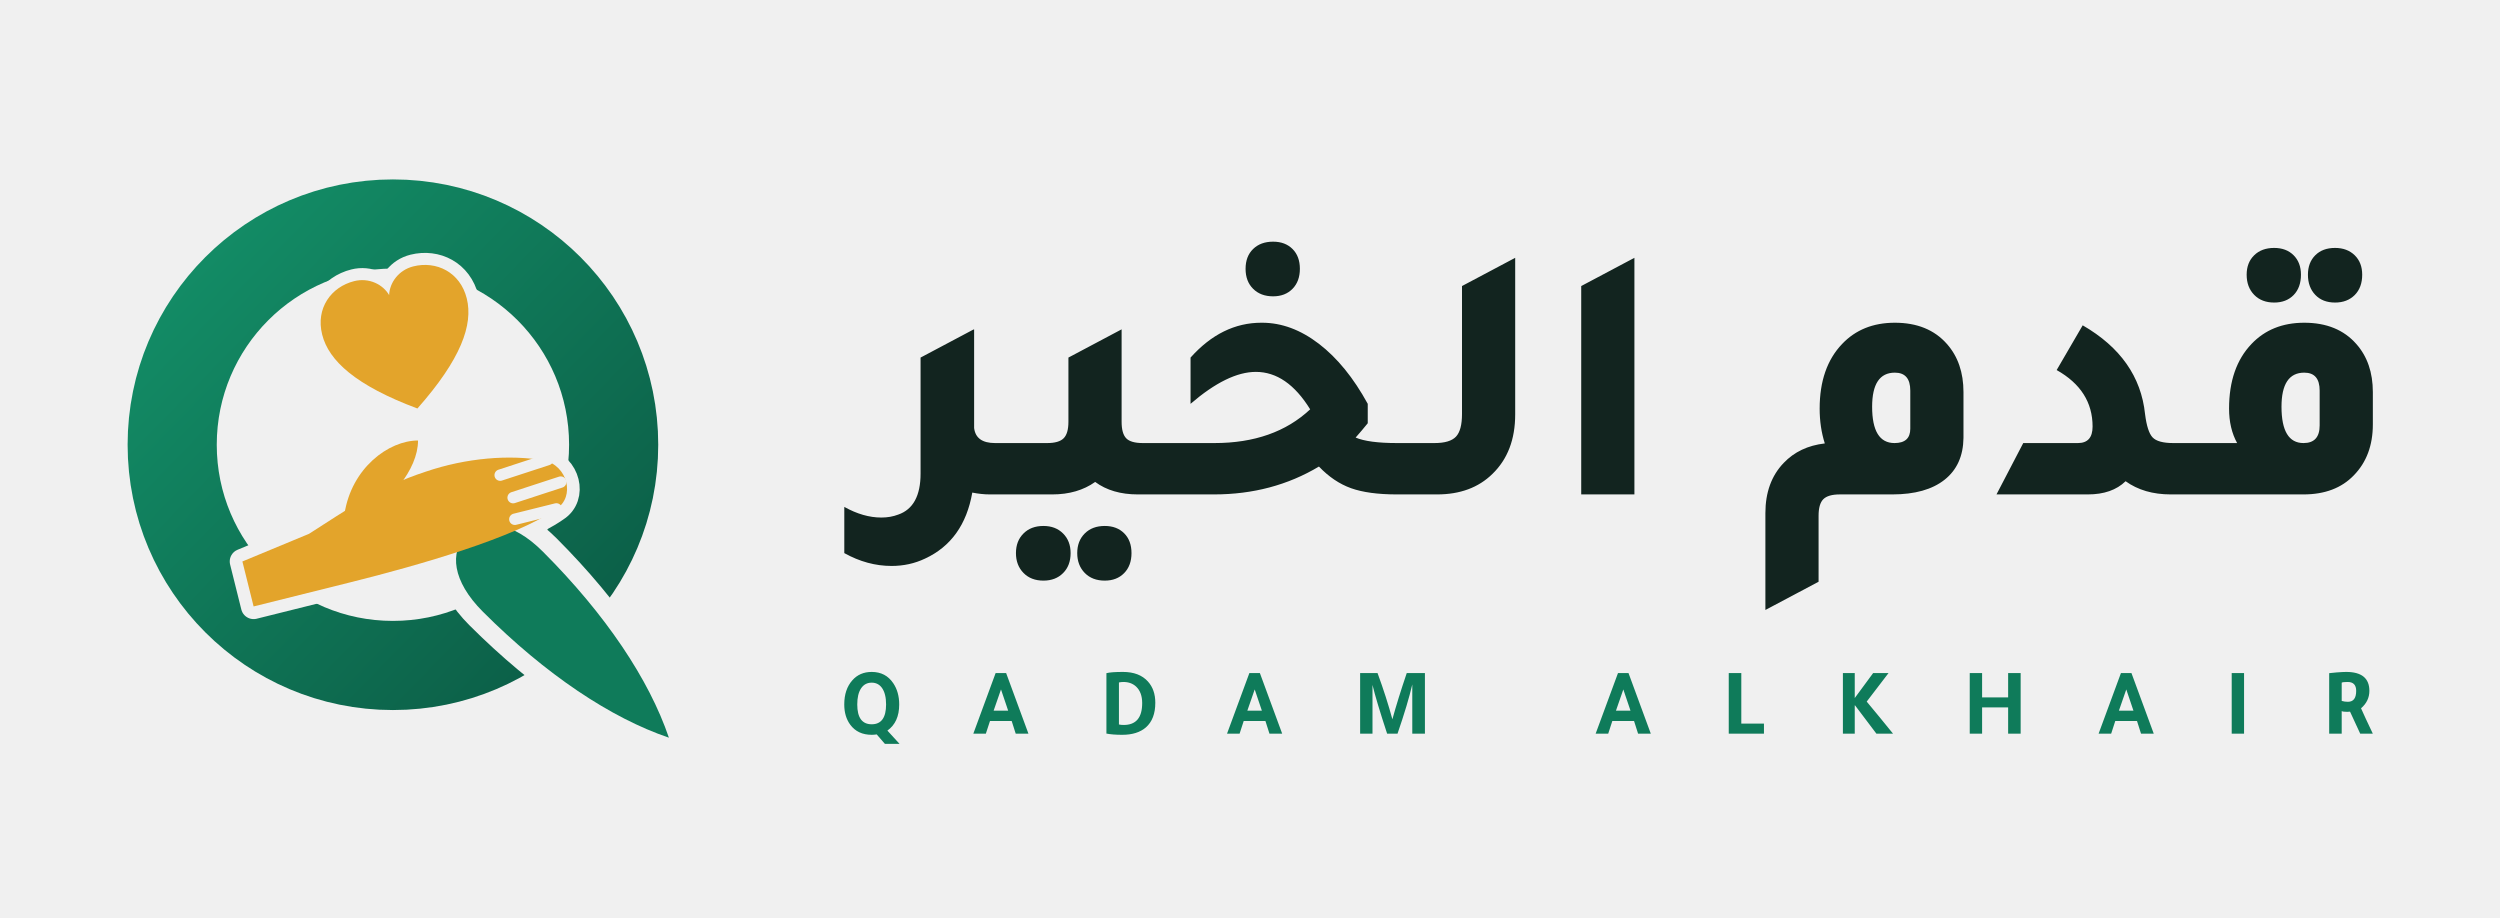
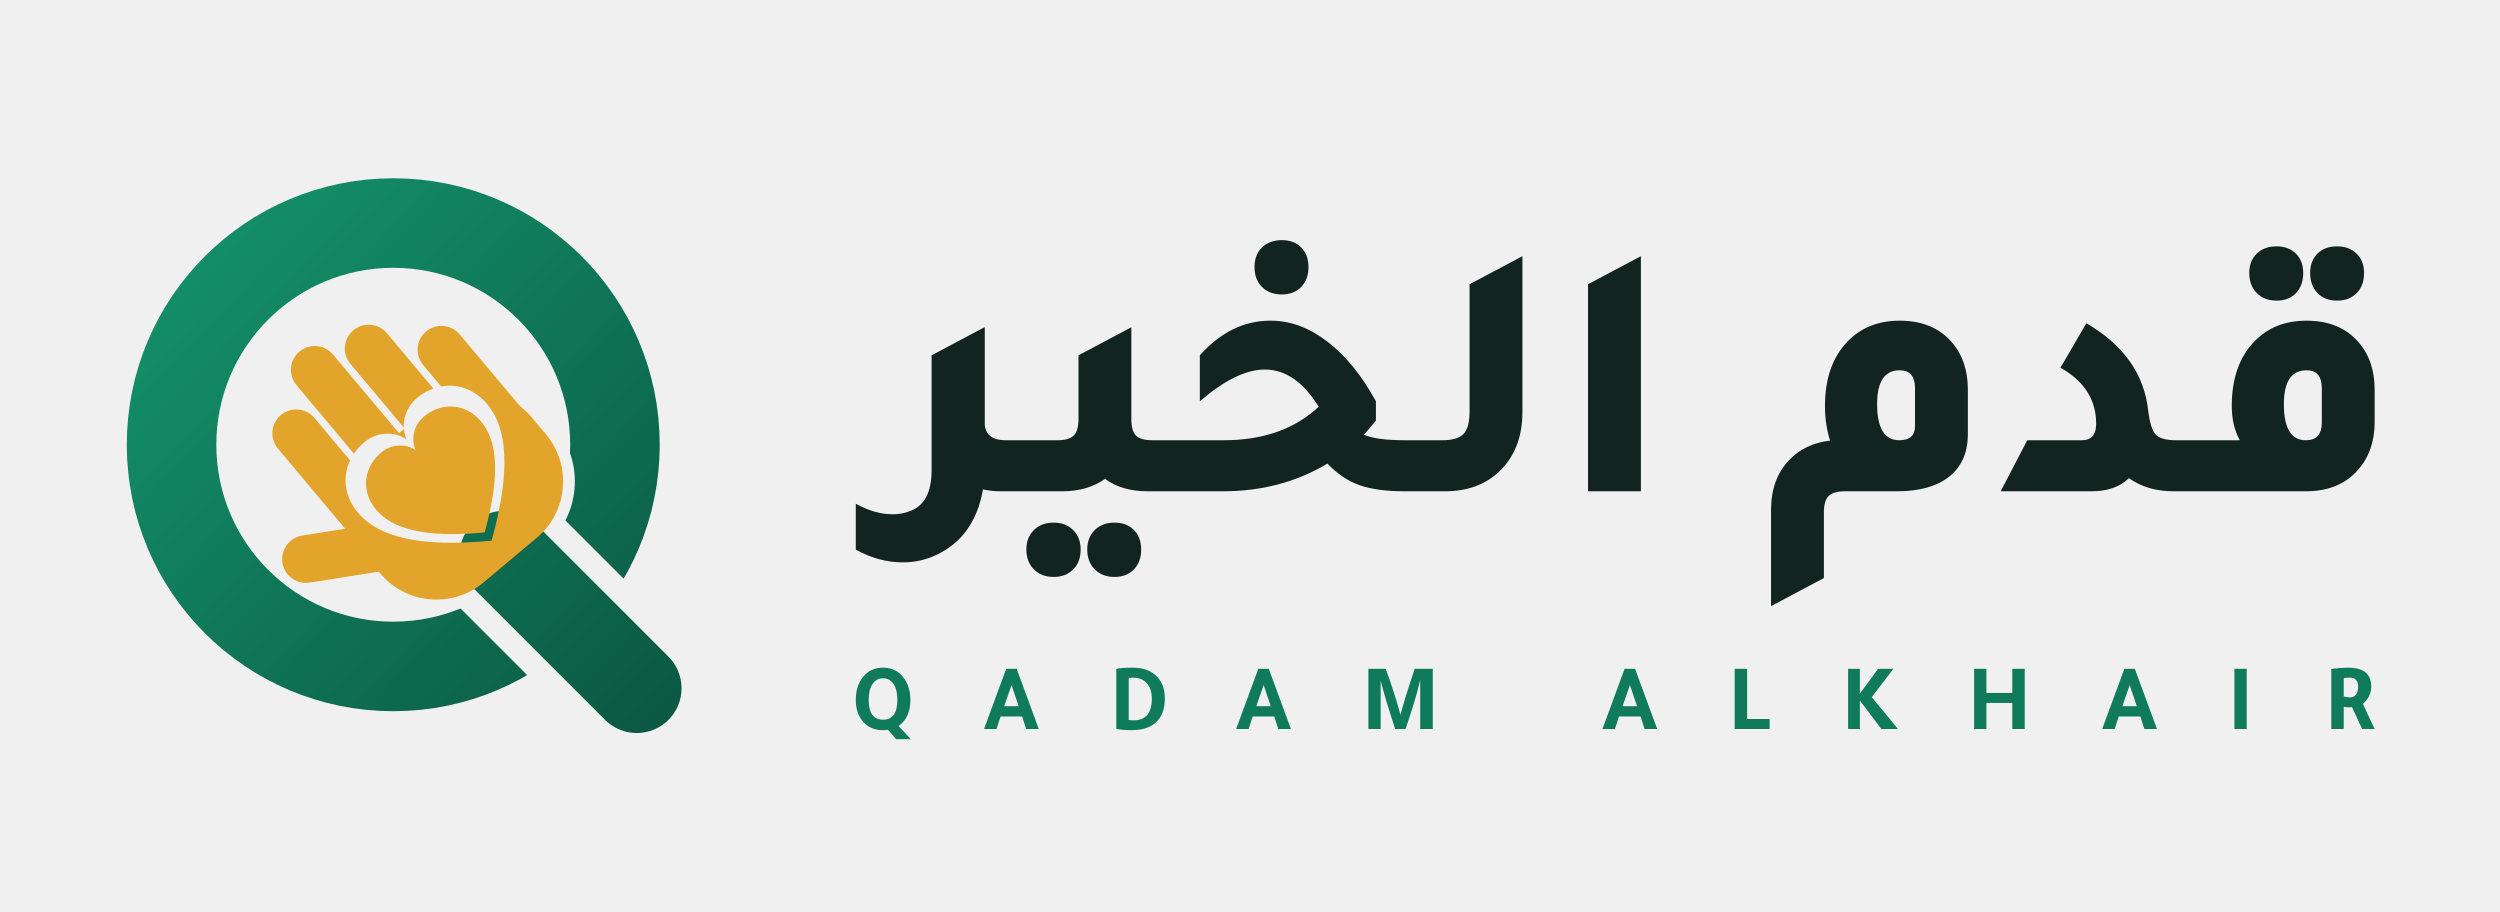
- <svg xmlns="http://www.w3.org/2000/svg" viewBox="0 0 627 230" width="627" height="230" role="img">
+ <svg xmlns="http://www.w3.org/2000/svg" viewBox="0 0 631 230" width="631" height="230" role="img">
  <defs>
    <linearGradient id="gh1" x1="24" y1="40" x2="168" y2="180" gradientUnits="userSpaceOnUse">
      <stop offset="0" stop-color="#159A6F" />
      <stop offset="1" stop-color="#0A5440" />
    </linearGradient>
-     <mask id="sh1" maskUnits="userSpaceOnUse" x="-40" y="-40" width="300" height="300">
-       <rect x="-40" y="-40" width="300" height="300" fill="#fff" />
-       <path d="M92,49 L78,50" stroke="#000" stroke-width="3.2" stroke-linecap="round" />
-       <path d="M94,56 L80,57" stroke="#000" stroke-width="3.2" stroke-linecap="round" />
-       <path d="M91,63 L79,63" stroke="#000" stroke-width="3.2" stroke-linecap="round" />
-     </mask>
-     <mask id="mh1" maskUnits="userSpaceOnUse" x="-40" y="-40" width="300" height="300">
-       <rect x="-40" y="-40" width="300" height="300" fill="#fff" />
-       <g transform="matrix(0.70711 0.70711 0.70711 -0.70711 124 140)">
-         <path d="M58,0 C45,6.4 27,10 6,10 C-4.2,10 -9.5,5.6 -9.5,0 C-9.5,-5.6 -4.2,-10 6,-10 C27,-10 45,-6.4 58,0 Z" fill="#000" stroke="#000" stroke-width="9" stroke-linejoin="round" />
-       </g>
-       <g transform="translate(100 122) rotate(-14) scale(0.84) translate(-48 -46)" stroke="#000" stroke-width="7.1" stroke-linejoin="round">
-         <path d="M2,56 L22,53 C34,49 44,45 58,44 C70,43 82,45 91,49 C97,52 97,61 91,63 C78,68 50,69 30,69 L2,69 Z" fill="#000" />
-         <path d="M33,50 C38,38 50,33 58,35 C56,43 46,50 36,53 Z" fill="#000" />
-         <g transform="translate(60 12) scale(0.95)">
-           <path d="M0,15 C-16,4 -22,-5 -22,-13 C-22,-21 -16,-26 -9,-26 C-4.5,-26 -1,-23 0,-19.5 C1,-23 4.5,-26 9,-26 C16,-26 22,-21 22,-13 C22,-5 16,4 0,15 Z" fill="#000" />
-         </g>
+     <mask id="hh1" maskUnits="userSpaceOnUse" x="-60" y="-60" width="320" height="320">
+       <rect x="-60" y="-60" width="320" height="320" fill="#fff" />
+       <g transform="translate(48 57) scale(1.046429)">
+         <path d="M0,15 C-16,4 -22,-5 -22,-13 C-22,-21 -16,-26 -9,-26 C-4.5,-26 -1,-23 0,-19.5 C1,-23 4.5,-26 9,-26 C16,-26 22,-21 22,-13 C22,-5 16,4 0,15 Z" fill="#000" />
      </g>
    </mask>
-     <mask id="th1" maskUnits="userSpaceOnUse" x="-40" y="-40" width="300" height="300">
-       <rect x="-40" y="-40" width="300" height="300" fill="#fff" />
-       <g transform="translate(100 122) rotate(-14) scale(0.84) translate(-48 -46)" stroke="#000" stroke-width="7.1" stroke-linejoin="round">
-         <path d="M2,56 L22,53 C34,49 44,45 58,44 C70,43 82,45 91,49 C97,52 97,61 91,63 C78,68 50,69 30,69 L2,69 Z" fill="#000" />
-         <path d="M33,50 C38,38 50,33 58,35 C56,43 46,50 36,53 Z" fill="#000" />
-         <g transform="translate(60 12) scale(0.95)">
-           <path d="M0,15 C-16,4 -22,-5 -22,-13 C-22,-21 -16,-26 -9,-26 C-4.5,-26 -1,-23 0,-19.5 C1,-23 4.5,-26 9,-26 C16,-26 22,-21 22,-13 C22,-5 16,4 0,15 Z" fill="#000" />
-         </g>
+     <mask id="mh1" maskUnits="userSpaceOnUse" x="-60" y="-60" width="320" height="320">
+       <rect x="-60" y="-60" width="320" height="320" fill="#fff" />
+       <g transform="translate(126 128) rotate(-40) scale(0.86) translate(-48 -78)" stroke="#000" stroke-width="6.4" stroke-linecap="round" stroke-linejoin="round">
+         <path d="M26,52 L26,16" stroke="#000" stroke-width="13" stroke-linecap="round" fill="none" />
+         <path d="M41,52 L41,6" stroke="#000" stroke-width="13" stroke-linecap="round" fill="none" />
+         <path d="M56,52 L56,11" stroke="#000" stroke-width="13" stroke-linecap="round" fill="none" />
+         <path d="M71,52 L71,24" stroke="#000" stroke-width="13" stroke-linecap="round" fill="none" />
+         <path d="M26,56 L6,44" stroke="#000" stroke-width="13" stroke-linecap="round" fill="none" />
+         <rect x="19" y="34" width="59" height="46" rx="20" fill="#000" />
      </g>
+       <path d="M126,128 L157.113,159.113" stroke="#000" stroke-width="32.0" stroke-linecap="round" fill="none" />
    </mask>
  </defs>
-   <g transform="translate(-5.79 -7.70) scale(1.06464)">
+   <g transform="translate(-6.20 2.49) scale(1.0761)">
    <g transform="translate(-2 0)">
-       <circle cx="100" cy="112" r="52" fill="none" stroke="url(#gh1)" stroke-width="21" mask="url(#mh1)" />
-       <g mask="url(#th1)" transform="matrix(0.70711 0.70711 0.70711 -0.70711 124 140)">
-         <path d="M58,0 C45,6.4 27,10 6,10 C-4.2,10 -9.5,5.6 -9.5,0 C-9.5,-5.6 -4.2,-10 6,-10 C27,-10 45,-6.4 58,0 Z" fill="#0F7B5A" />
-       </g>
-       <g transform="translate(100 122) rotate(-14) scale(0.84) translate(-48 -46)">
-         <g mask="url(#sh1)">
-           <path d="M2,56 L22,53 C34,49 44,45 58,44 C70,43 82,45 91,49 C97,52 97,61 91,63 C78,68 50,69 30,69 L2,69 Z" fill="#E3A42B" />
-           <path d="M33,50 C38,38 50,33 58,35 C56,43 46,50 36,53 Z" fill="#E3A42B" />
+       <circle cx="100" cy="102" r="52" fill="none" stroke="url(#gh1)" stroke-width="21" mask="url(#mh1)" />
+       <path d="M126,128 L157.113,159.113" stroke="url(#gh1)" stroke-width="21" stroke-linecap="round" fill="none" />
+       <g transform="translate(126 128) rotate(-40) scale(0.86) translate(-48 -78)">
+         <g mask="url(#hh1)">
+           <path d="M26,52 L26,16" stroke="#E3A42B" stroke-width="13" stroke-linecap="round" fill="none" />
+           <path d="M41,52 L41,6" stroke="#E3A42B" stroke-width="13" stroke-linecap="round" fill="none" />
+           <path d="M56,52 L56,11" stroke="#E3A42B" stroke-width="13" stroke-linecap="round" fill="none" />
+           <path d="M71,52 L71,24" stroke="#E3A42B" stroke-width="13" stroke-linecap="round" fill="none" />
+           <path d="M26,56 L6,44" stroke="#E3A42B" stroke-width="13" stroke-linecap="round" fill="none" />
+           <rect x="19" y="34" width="59" height="46" rx="20" fill="#E3A42B" />
        </g>
-         <g transform="translate(60 12) scale(0.95)">
+         <g transform="translate(48 57) scale(0.85)">
          <path d="M0,15 C-16,4 -22,-5 -22,-13 C-22,-21 -16,-26 -9,-26 C-4.5,-26 -1,-23 0,-19.5 C1,-23 4.5,-26 9,-26 C16,-26 22,-21 22,-13 C22,-5 16,4 0,15 Z" fill="#E3A42B" />
        </g>
      </g>
    </g>
  </g>
-   <g transform="translate(217.91 124.00)">
+   <g transform="translate(222.16 124.00)">
    <path d="M31.65 -12.88H40.66V0.00H30.36Q28.24 0.00 25.94 -0.46Q23.83 11.59 14.08 16.10Q10.21 17.94 5.70 17.94Q-0.37 17.94 -6.16 14.72V3.13Q-1.38 5.80 3.13 5.80Q5.43 5.80 7.36 5.06Q12.97 3.13 12.97 -5.24V-34.32L26.31 -41.40V-41.31L26.40 -41.40V-16.65Q26.86 -12.88 31.65 -12.88Z M68.72 -12.88H77.65V0.00H67.44Q61.00 0.00 56.76 -3.13Q52.35 0.00 46.00 0.00H35.70V-12.88H44.71Q47.66 -12.88 48.85 -14.08Q50.05 -15.27 50.05 -18.22V-34.32L63.39 -41.40V-18.22Q63.39 -15.27 64.54 -14.08Q65.69 -12.88 68.72 -12.88ZM43.79 7.91Q46.83 7.91 48.71 9.80Q50.60 11.68 50.60 14.72Q50.60 17.85 48.71 19.73Q46.83 21.62 43.79 21.62Q40.66 21.62 38.78 19.69Q36.89 17.76 36.89 14.72Q36.89 11.68 38.78 9.80Q40.66 7.91 43.79 7.91ZM59.16 7.91Q62.19 7.91 64.03 9.75Q65.87 11.59 65.87 14.72Q65.87 17.85 64.03 19.73Q62.19 21.62 59.16 21.62Q56.03 21.62 54.14 19.69Q52.26 17.76 52.26 14.72Q52.26 11.68 54.14 9.80Q56.03 7.91 59.16 7.91Z M101.38 -49.68Q98.26 -49.68 96.37 -51.57Q94.48 -53.45 94.48 -56.58Q94.48 -59.71 96.37 -61.55Q98.26 -63.39 101.38 -63.39Q104.42 -63.39 106.26 -61.55Q108.10 -59.71 108.10 -56.58Q108.10 -53.45 106.26 -51.57Q104.42 -49.68 101.38 -49.68ZM132.48 -12.88H140.76V0.00H132.39Q125.30 0.00 120.93 -1.56Q116.56 -3.13 112.88 -6.99Q101.20 0.00 86.57 0.00H72.77V-12.88H86.66Q101.66 -12.88 110.68 -21.34Q104.88 -30.73 97.06 -30.73Q89.98 -30.73 80.68 -22.72V-34.32Q88.50 -43.06 98.44 -43.06H98.62Q105.98 -43.06 112.88 -37.77Q119.78 -32.48 125.12 -22.72V-17.85Q123.56 -15.92 122.08 -14.26Q125.30 -12.88 132.48 -12.88Z M135.88 0.00V-12.88H141.86Q145.73 -12.88 147.25 -14.49Q148.76 -16.10 148.76 -20.15V-52.26L162.10 -59.34V-20.06Q162.10 -10.67 156.40 -5.15Q151.16 0.00 142.51 0.00Z M178.66 0.00V-52.26L192.00 -59.34V0.00Z M239.75 -12.79Q238.46 -16.84 238.46 -21.53Q238.46 -31.83 244.08 -37.72Q249.14 -43.06 257.32 -43.06Q265.70 -43.06 270.39 -37.72Q274.53 -33.03 274.53 -25.67V-14.17Q274.44 -7.36 269.79 -3.68Q265.14 0.00 256.68 0.00H243.52Q240.58 0.00 239.38 1.20Q238.19 2.39 238.19 5.34V21.90L224.85 28.98V4.69Q224.85 -3.13 229.45 -7.91Q233.40 -12.05 239.75 -12.79ZM261.19 -16.47V-26.04Q261.19 -30.54 257.32 -30.54Q251.62 -30.54 251.62 -21.99Q251.62 -12.88 257.23 -12.88Q261.19 -12.88 261.19 -16.47Z M282.81 0.00 289.52 -12.88H303.23Q306.91 -12.88 306.91 -17.02Q306.91 -26.13 297.90 -31.19L304.43 -42.41Q318.60 -34.22 320.07 -20.15Q320.62 -15.73 321.95 -14.31Q323.29 -12.88 327.15 -12.88H334.51V0.00H326.51Q319.79 0.00 315.19 -3.31Q311.79 0.00 305.72 0.00Z M352.45 -48.12Q349.32 -48.12 347.44 -50.05Q345.55 -51.98 345.55 -55.11Q345.55 -58.14 347.44 -59.98Q349.32 -61.82 352.45 -61.82Q355.49 -61.82 357.33 -59.98Q359.17 -58.14 359.17 -55.11Q359.17 -51.89 357.33 -50.00Q355.49 -48.12 352.45 -48.12ZM367.72 -48.12Q364.60 -48.12 362.76 -50.05Q360.92 -51.98 360.92 -55.11Q360.92 -58.14 362.76 -59.98Q364.60 -61.82 367.72 -61.82Q370.76 -61.82 372.65 -59.98Q374.53 -58.14 374.53 -55.11Q374.53 -51.89 372.65 -50.00Q370.76 -48.12 367.72 -48.12ZM329.54 0.00V-12.88H343.16Q341.14 -16.56 341.14 -21.53Q341.14 -31.83 346.75 -37.72Q351.81 -43.06 360.00 -43.06Q368.37 -43.06 373.06 -37.72Q377.20 -33.03 377.20 -25.67V-17.57Q377.20 -9.66 372.42 -4.78Q367.82 0.00 359.81 0.00ZM363.86 -26.04Q363.86 -30.54 360.00 -30.54Q354.29 -30.54 354.29 -21.99Q354.29 -12.88 359.81 -12.88Q363.86 -12.88 363.86 -17.30Z" fill="#12241F" />
  </g>
-   <g transform="translate(210.78 184.00)">
+   <g transform="translate(215.04 184.00)">
    <path d="M9.10 0.19Q8.42 0.29 7.85 0.29Q4.32 0.29 2.45 -2.26Q0.96 -4.30 0.96 -7.32Q0.96 -11.09 2.98 -13.37Q4.82 -15.48 7.85 -15.48Q11.35 -15.48 13.25 -12.65Q14.74 -10.44 14.74 -7.32Q14.74 -2.86 11.78 -0.77Q13.18 0.79 14.83 2.57H11.16ZM7.85 -2.35Q11.45 -2.35 11.45 -7.32Q11.45 -10.01 10.42 -11.47Q9.46 -12.79 7.85 -12.79Q6.12 -12.79 5.17 -11.35Q4.22 -9.91 4.22 -7.32Q4.22 -2.35 7.85 -2.35Z M38.92 -15.19H41.56L47.15 0.00H43.96Q43.55 -1.20 42.95 -3.17H37.51Q37.17 -2.09 36.47 0.00H33.33ZM40.27 -11.09Q39.59 -9.19 38.42 -5.76H42.07Q40.94 -9.07 40.27 -11.09Z M66.71 -15.17Q67.88 -15.48 70.86 -15.48Q74.96 -15.48 77.12 -13.08Q78.97 -11.04 78.97 -7.75Q78.97 -3.65 76.62 -1.58Q74.48 0.29 70.67 0.29Q68.27 0.29 66.71 -0.02ZM69.85 -2.30Q70.33 -2.18 71.05 -2.18Q75.68 -2.18 75.68 -7.66Q75.68 -10.37 74.15 -11.81Q72.90 -12.96 70.98 -12.96Q70.43 -12.96 69.85 -12.84Z M102.56 -15.19H105.20L110.79 0.00H107.60Q107.19 -1.20 106.59 -3.17H101.14Q100.80 -2.09 100.11 0.00H96.96ZM103.90 -11.09Q103.23 -9.19 102.05 -5.76H105.70Q104.57 -9.07 103.90 -11.09Z M138.43 -3.60Q139.77 -8.52 142.03 -15.19H146.59V0.00H143.42V-12.34Q142.29 -7.46 139.72 0.00H137.11Q134.40 -8.23 133.44 -12.22V0.00H130.34V-15.19H134.71Q136.96 -9.05 138.43 -3.60Z M195.01 -15.19H197.65L203.24 0.00H200.05Q199.64 -1.20 199.04 -3.17H193.59Q193.25 -2.09 192.56 0.00H189.41ZM196.35 -11.09Q195.68 -9.19 194.50 -5.76H198.15Q197.02 -9.07 196.35 -11.09Z M222.79 0.00V-15.19H225.94V-2.52H231.62V0.00Z M254.39 -15.19V-8.93Q257.56 -13.22 259.00 -15.19H262.86Q260.39 -11.95 257.39 -8.04Q260.54 -4.27 263.99 0.00H259.82Q257.61 -2.95 254.46 -7.10H254.39V0.00H251.42V-15.19Z M286.33 0.00H283.23V-15.19H286.33V-9.10H292.86V-15.19H296.00V0.00H292.86V-6.58H286.33Z M321.15 -15.19H323.79L329.38 0.00H326.19Q325.78 -1.20 325.18 -3.17H319.73Q319.39 -2.09 318.70 0.00H315.55ZM322.49 -11.09Q321.82 -9.19 320.64 -5.76H324.29Q323.16 -9.07 322.49 -11.09Z M352.03 -15.19V0.00H348.93V-15.19Z M373.38 0.00V-15.17Q373.72 -15.24 375.28 -15.36Q376.84 -15.48 377.65 -15.48Q383.46 -15.48 383.46 -10.73Q383.46 -8.16 381.37 -6.36Q382.24 -4.37 384.32 0.00H381.16Q379.98 -2.57 378.61 -5.52Q378.35 -5.47 377.89 -5.47Q376.84 -5.47 376.52 -5.66V0.00ZM376.52 -12.79V-8.21Q377.24 -7.99 378.08 -7.99Q380.15 -7.99 380.15 -10.73Q380.15 -12.96 378.01 -12.96Q376.79 -12.96 376.52 -12.79Z" fill="#0F7B5A" />
  </g>
</svg>
